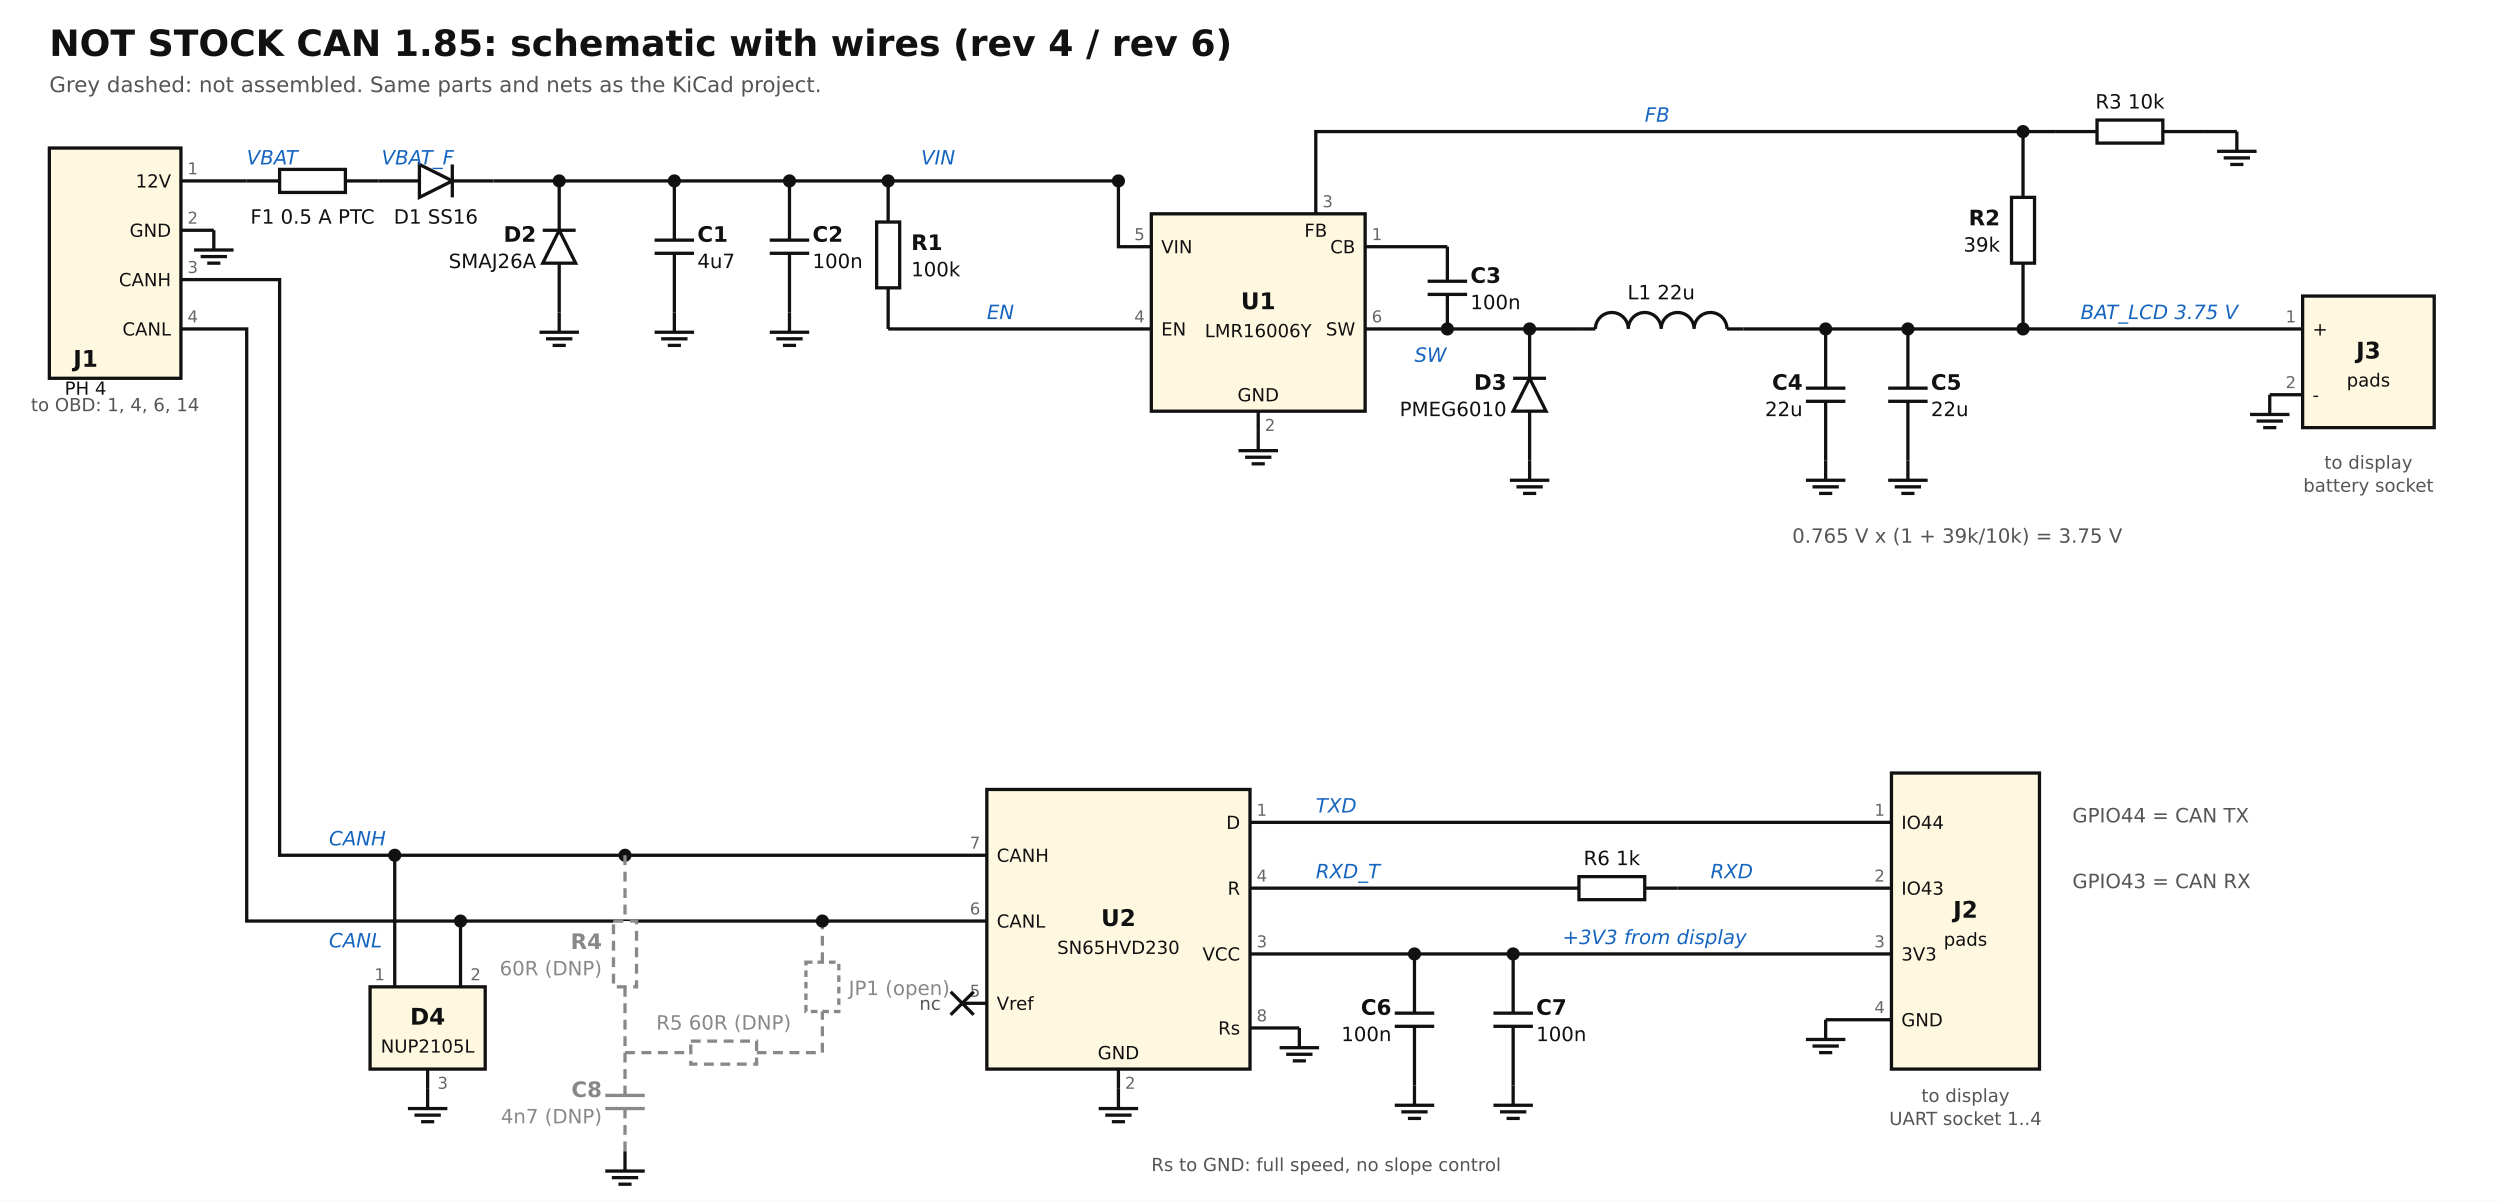
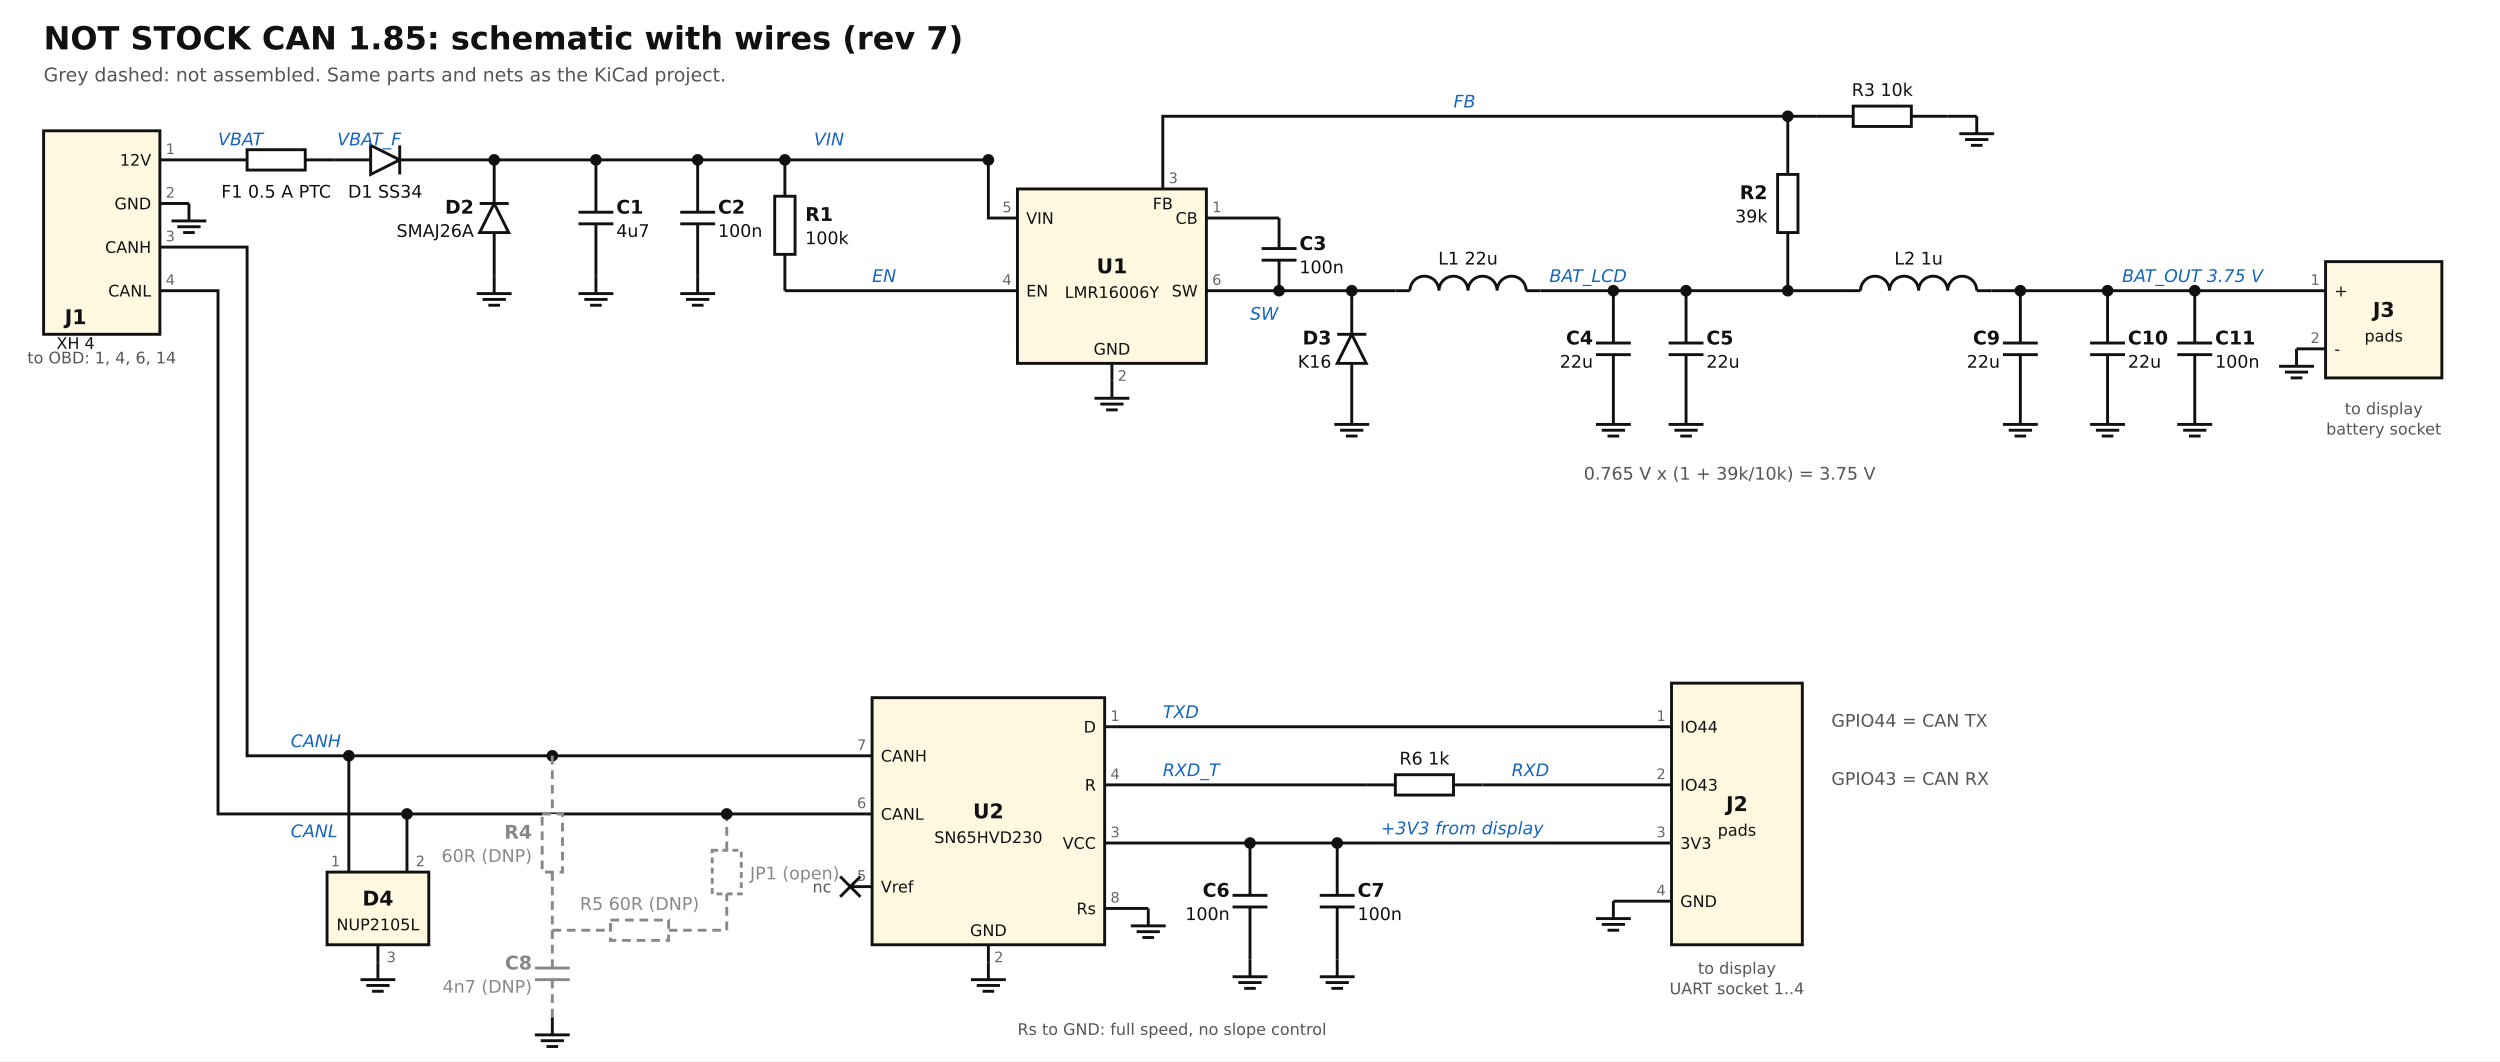
- <svg xmlns="http://www.w3.org/2000/svg" viewBox="0 0 1520 730" font-family="DejaVu Sans, Arial, sans-serif">
-   <rect width="1520" height="730" fill="#fff" />
-   <text x="30" y="34" font-size="22" text-anchor="start" fill="#111" font-weight="bold">NOT STOCK CAN 1.85: schematic with wires (rev 4 / rev 6)</text>
+ <svg xmlns="http://www.w3.org/2000/svg" viewBox="0 0 1720 730" font-family="DejaVu Sans, Arial, sans-serif">
+   <rect width="1720" height="730" fill="#fff" />
+   <text x="30" y="34" font-size="22" text-anchor="start" fill="#111" font-weight="bold">NOT STOCK CAN 1.85: schematic with wires (rev 7)</text>
  <text x="30" y="56" font-size="13" text-anchor="start" fill="#555">Grey dashed: not assembled. Same parts and nets as the KiCad project.</text>
  <rect x="30" y="90" width="80" height="140" fill="#fff8e1" stroke="#111" stroke-width="2" />
  <text x="52" y="223" font-size="14" text-anchor="middle" fill="#111" font-weight="bold">J1</text>
-   <text x="52" y="240" font-size="11" text-anchor="middle" fill="#111">PH 4</text>
+   <text x="52" y="240" font-size="11" text-anchor="middle" fill="#111">XH 4</text>
  <text x="104" y="114" font-size="11" text-anchor="end" fill="#111">12V</text>
  <text x="114" y="106" font-size="10" text-anchor="start" fill="#666">1</text>
  <text x="104" y="144" font-size="11" text-anchor="end" fill="#111">GND</text>
  <text x="114" y="136" font-size="10" text-anchor="start" fill="#666">2</text>
  <text x="104" y="174" font-size="11" text-anchor="end" fill="#111">CANH</text>
  <text x="114" y="166" font-size="10" text-anchor="start" fill="#666">3</text>
  <text x="104" y="204" font-size="11" text-anchor="end" fill="#111">CANL</text>
  <text x="114" y="196" font-size="10" text-anchor="start" fill="#666">4</text>
  <text x="70" y="250" font-size="11" text-anchor="middle" fill="#555">to OBD: 1, 4, 6, 14</text>
  <path d="M110,140 L130,140" fill="none" stroke="#111" stroke-width="2" />
  <path d="M130,140 L130,152" fill="none" stroke="#111" stroke-width="2" />
  <path d="M118,152 L142,152" fill="none" stroke="#111" stroke-width="2" />
  <path d="M122,156 L138,156" fill="none" stroke="#111" stroke-width="2" />
  <path d="M126,160 L134,160" fill="none" stroke="#111" stroke-width="2" />
  <path d="M110,110 L150,110" fill="none" stroke="#111" stroke-width="2" />
  <path d="M150,110 L170,110" fill="none" stroke="#111" stroke-width="2" />
  <path d="M210,110 L230,110" fill="none" stroke="#111" stroke-width="2" />
  <rect x="170" y="103" width="40" height="14" fill="#fff" stroke="#111" stroke-width="2" />
  <text x="190" y="136" font-size="12" text-anchor="middle" fill="#111">F1  0.5 A PTC</text>
  <text x="150" y="100" font-size="12" text-anchor="start" fill="#1565c0" font-style="italic">VBAT</text>
  <path d="M230,110 L255,110" fill="none" stroke="#111" stroke-width="2" />
  <path d="M275,110 L300,110" fill="none" stroke="#111" stroke-width="2" />
  <path d="M255,120 L255,100 L275,110 Z" fill="#fff" stroke="#111" stroke-width="2" />
  <path d="M275,120 L275,100" fill="none" stroke="#111" stroke-width="2" />
-   <text x="265" y="136" font-size="12" text-anchor="middle" fill="#111">D1  SS16</text>
+   <text x="265" y="136" font-size="12" text-anchor="middle" fill="#111">D1  SS34</text>
  <text x="232" y="100" font-size="12" text-anchor="start" fill="#1565c0" font-style="italic">VBAT_F</text>
  <path d="M300,110 L680,110" fill="none" stroke="#111" stroke-width="2" />
  <text x="560" y="100" font-size="12" text-anchor="start" fill="#1565c0" font-style="italic">VIN</text>
  <circle cx="340" cy="110" r="4" fill="#111" />
  <circle cx="410" cy="110" r="4" fill="#111" />
  <circle cx="480" cy="110" r="4" fill="#111" />
  <circle cx="540" cy="110" r="4" fill="#111" />
  <path d="M340,190 L340,160" fill="none" stroke="#111" stroke-width="2" />
  <path d="M340,140 L340,110" fill="none" stroke="#111" stroke-width="2" />
  <path d="M350,160 L330,160 L340,140 Z" fill="#fff" stroke="#111" stroke-width="2" />
  <path d="M350,140 L330,140" fill="none" stroke="#111" stroke-width="2" />
  <text x="326" y="147" font-size="13" text-anchor="end" fill="#111" font-weight="bold">D2</text>
  <text x="326" y="163" font-size="12" text-anchor="end" fill="#111">SMAJ26A</text>
  <path d="M340,190 L340,202" fill="none" stroke="#111" stroke-width="2" />
  <path d="M328,202 L352,202" fill="none" stroke="#111" stroke-width="2" />
  <path d="M332,206 L348,206" fill="none" stroke="#111" stroke-width="2" />
  <path d="M336,210 L344,210" fill="none" stroke="#111" stroke-width="2" />
  <path d="M410,110 L410,146" fill="none" stroke="#111" stroke-width="2" />
  <path d="M410,154 L410,190" fill="none" stroke="#111" stroke-width="2" />
  <path d="M422,146 L398,146" fill="none" stroke="#111" stroke-width="2" />
  <path d="M422,154 L398,154" fill="none" stroke="#111" stroke-width="2" />
  <text x="424" y="147" font-size="13" text-anchor="start" fill="#111" font-weight="bold">C1</text>
  <text x="424" y="163" font-size="12" text-anchor="start" fill="#111">4u7</text>
  <path d="M410,190 L410,202" fill="none" stroke="#111" stroke-width="2" />
  <path d="M398,202 L422,202" fill="none" stroke="#111" stroke-width="2" />
  <path d="M402,206 L418,206" fill="none" stroke="#111" stroke-width="2" />
  <path d="M406,210 L414,210" fill="none" stroke="#111" stroke-width="2" />
  <path d="M480,110 L480,146" fill="none" stroke="#111" stroke-width="2" />
  <path d="M480,154 L480,190" fill="none" stroke="#111" stroke-width="2" />
  <path d="M492,146 L468,146" fill="none" stroke="#111" stroke-width="2" />
  <path d="M492,154 L468,154" fill="none" stroke="#111" stroke-width="2" />
  <text x="494" y="147" font-size="13" text-anchor="start" fill="#111" font-weight="bold">C2</text>
  <text x="494" y="163" font-size="12" text-anchor="start" fill="#111">100n</text>
  <path d="M480,190 L480,202" fill="none" stroke="#111" stroke-width="2" />
  <path d="M468,202 L492,202" fill="none" stroke="#111" stroke-width="2" />
  <path d="M472,206 L488,206" fill="none" stroke="#111" stroke-width="2" />
  <path d="M476,210 L484,210" fill="none" stroke="#111" stroke-width="2" />
  <path d="M540,110 L540,135" fill="none" stroke="#111" stroke-width="2" />
  <path d="M540,175 L540,200" fill="none" stroke="#111" stroke-width="2" />
  <rect x="533" y="135" width="14" height="40" fill="#fff" stroke="#111" stroke-width="2" />
  <text x="554" y="152" font-size="13" text-anchor="start" fill="#111" font-weight="bold">R1</text>
  <text x="554" y="168" font-size="12" text-anchor="start" fill="#111">100k</text>
  <path d="M540,200 L700,200" fill="none" stroke="#111" stroke-width="2" />
  <text x="600" y="194" font-size="12" text-anchor="start" fill="#1565c0" font-style="italic">EN</text>
  <rect x="700" y="130" width="130" height="120" fill="#fff8e1" stroke="#111" stroke-width="2" />
  <text x="765" y="188" font-size="14" text-anchor="middle" fill="#111" font-weight="bold">U1</text>
  <text x="765" y="205" font-size="11" text-anchor="middle" fill="#111">LMR16006Y</text>
  <text x="706" y="154" font-size="11" text-anchor="start" fill="#111">VIN</text>
  <text x="696" y="146" font-size="10" text-anchor="end" fill="#666">5</text>
  <text x="706" y="204" font-size="11" text-anchor="start" fill="#111">EN</text>
  <text x="696" y="196" font-size="10" text-anchor="end" fill="#666">4</text>
  <text x="765" y="244" font-size="11" text-anchor="middle" fill="#111">GND</text>
  <text x="769" y="262" font-size="10" text-anchor="start" fill="#666">2</text>
  <text x="800" y="144" font-size="11" text-anchor="middle" fill="#111">FB</text>
  <text x="804" y="126" font-size="10" text-anchor="start" fill="#666">3</text>
  <text x="824" y="154" font-size="11" text-anchor="end" fill="#111">CB</text>
  <text x="834" y="146" font-size="10" text-anchor="start" fill="#666">1</text>
  <text x="824" y="204" font-size="11" text-anchor="end" fill="#111">SW</text>
  <text x="834" y="196" font-size="10" text-anchor="start" fill="#666">6</text>
  <path d="M680,110 L680,150 L700,150" fill="none" stroke="#111" stroke-width="2" />
  <circle cx="680" cy="110" r="4" fill="#111" />
  <path d="M765,250 L765,262" fill="none" stroke="#111" stroke-width="2" />
  <path d="M765,262 L765,274" fill="none" stroke="#111" stroke-width="2" />
  <path d="M753,274 L777,274" fill="none" stroke="#111" stroke-width="2" />
  <path d="M757,278 L773,278" fill="none" stroke="#111" stroke-width="2" />
  <path d="M761,282 L769,282" fill="none" stroke="#111" stroke-width="2" />
  <path d="M800,130 L800,80 L1230,80" fill="none" stroke="#111" stroke-width="2" />
  <text x="1000" y="74" font-size="12" text-anchor="start" fill="#1565c0" font-style="italic">FB</text>
  <path d="M830,150 L880,150" fill="none" stroke="#111" stroke-width="2" />
  <path d="M880,150 L880,171" fill="none" stroke="#111" stroke-width="2" />
  <path d="M880,179 L880,200" fill="none" stroke="#111" stroke-width="2" />
  <path d="M892,171 L868,171" fill="none" stroke="#111" stroke-width="2" />
  <path d="M892,179 L868,179" fill="none" stroke="#111" stroke-width="2" />
  <text x="894" y="172" font-size="13" text-anchor="start" fill="#111" font-weight="bold">C3</text>
  <text x="894" y="188" font-size="12" text-anchor="start" fill="#111">100n</text>
  <path d="M830,200 L960,200" fill="none" stroke="#111" stroke-width="2" />
  <circle cx="880" cy="200" r="4" fill="#111" />
  <text x="860" y="220" font-size="12" text-anchor="start" fill="#1565c0" font-style="italic">SW</text>
  <circle cx="930" cy="200" r="4" fill="#111" />
  <path d="M930,280 L930,250" fill="none" stroke="#111" stroke-width="2" />
  <path d="M930,230 L930,200" fill="none" stroke="#111" stroke-width="2" />
  <path d="M940,250 L920,250 L930,230 Z" fill="#fff" stroke="#111" stroke-width="2" />
  <path d="M940,230 L920,230" fill="none" stroke="#111" stroke-width="2" />
  <text x="916" y="237" font-size="13" text-anchor="end" fill="#111" font-weight="bold">D3</text>
-   <text x="916" y="253" font-size="12" text-anchor="end" fill="#111">PMEG6010</text>
+   <text x="916" y="253" font-size="12" text-anchor="end" fill="#111">K16</text>
  <path d="M930,280 L930,292" fill="none" stroke="#111" stroke-width="2" />
  <path d="M918,292 L942,292" fill="none" stroke="#111" stroke-width="2" />
  <path d="M922,296 L938,296" fill="none" stroke="#111" stroke-width="2" />
  <path d="M926,300 L934,300" fill="none" stroke="#111" stroke-width="2" />
  <path d="M960,200 L970,200" fill="none" stroke="#111" stroke-width="2" />
  <path d="M1050,200 L1060,200" fill="none" stroke="#111" stroke-width="2" />
  <path d="M970,200 a10,10 0 0 1 20,0 a10,10 0 0 1 20,0 a10,10 0 0 1 20,0 a10,10 0 0 1 20,0" fill="none" stroke="#111" stroke-width="2" />
  <text x="1010" y="182" font-size="12" text-anchor="middle" fill="#111">L1  22u</text>
-   <path d="M1060,200 L1400,200" fill="none" stroke="#111" stroke-width="2" />
-   <text x="1265" y="194" font-size="12" text-anchor="start" fill="#1565c0" font-style="italic">BAT_LCD 3.75 V</text>
+   <path d="M1060,200 L1270,200" fill="none" stroke="#111" stroke-width="2" />
+   <text x="1066" y="194" font-size="12" text-anchor="start" fill="#1565c0" font-style="italic">BAT_LCD</text>
  <circle cx="1110" cy="200" r="4" fill="#111" />
  <circle cx="1160" cy="200" r="4" fill="#111" />
  <circle cx="1230" cy="200" r="4" fill="#111" />
  <path d="M1110,200 L1110,236" fill="none" stroke="#111" stroke-width="2" />
  <path d="M1110,244 L1110,280" fill="none" stroke="#111" stroke-width="2" />
  <path d="M1122,236 L1098,236" fill="none" stroke="#111" stroke-width="2" />
  <path d="M1122,244 L1098,244" fill="none" stroke="#111" stroke-width="2" />
  <text x="1096" y="237" font-size="13" text-anchor="end" fill="#111" font-weight="bold">C4</text>
  <text x="1096" y="253" font-size="12" text-anchor="end" fill="#111">22u</text>
  <path d="M1110,280 L1110,292" fill="none" stroke="#111" stroke-width="2" />
  <path d="M1098,292 L1122,292" fill="none" stroke="#111" stroke-width="2" />
  <path d="M1102,296 L1118,296" fill="none" stroke="#111" stroke-width="2" />
  <path d="M1106,300 L1114,300" fill="none" stroke="#111" stroke-width="2" />
  <path d="M1160,200 L1160,236" fill="none" stroke="#111" stroke-width="2" />
  <path d="M1160,244 L1160,280" fill="none" stroke="#111" stroke-width="2" />
  <path d="M1172,236 L1148,236" fill="none" stroke="#111" stroke-width="2" />
  <path d="M1172,244 L1148,244" fill="none" stroke="#111" stroke-width="2" />
  <text x="1174" y="237" font-size="13" text-anchor="start" fill="#111" font-weight="bold">C5</text>
  <text x="1174" y="253" font-size="12" text-anchor="start" fill="#111">22u</text>
  <path d="M1160,280 L1160,292" fill="none" stroke="#111" stroke-width="2" />
  <path d="M1148,292 L1172,292" fill="none" stroke="#111" stroke-width="2" />
  <path d="M1152,296 L1168,296" fill="none" stroke="#111" stroke-width="2" />
  <path d="M1156,300 L1164,300" fill="none" stroke="#111" stroke-width="2" />
  <path d="M1230,200 L1230,160" fill="none" stroke="#111" stroke-width="2" />
  <path d="M1230,120 L1230,80" fill="none" stroke="#111" stroke-width="2" />
  <rect x="1223" y="120" width="14" height="40" fill="#fff" stroke="#111" stroke-width="2" />
  <text x="1216" y="137" font-size="13" text-anchor="end" fill="#111" font-weight="bold">R2</text>
  <text x="1216" y="153" font-size="12" text-anchor="end" fill="#111">39k</text>
  <circle cx="1230" cy="80" r="4" fill="#111" />
  <path d="M1230,80 L1250,80" fill="none" stroke="#111" stroke-width="2" />
  <path d="M1250,80 L1275,80" fill="none" stroke="#111" stroke-width="2" />
  <path d="M1315,80 L1340,80" fill="none" stroke="#111" stroke-width="2" />
  <rect x="1275" y="73" width="40" height="14" fill="#fff" stroke="#111" stroke-width="2" />
  <text x="1295" y="66" font-size="12" text-anchor="middle" fill="#111">R3  10k</text>
  <path d="M1340,80 L1360,80" fill="none" stroke="#111" stroke-width="2" />
  <path d="M1360,80 L1360,92" fill="none" stroke="#111" stroke-width="2" />
  <path d="M1348,92 L1372,92" fill="none" stroke="#111" stroke-width="2" />
  <path d="M1352,96 L1368,96" fill="none" stroke="#111" stroke-width="2" />
  <path d="M1356,100 L1364,100" fill="none" stroke="#111" stroke-width="2" />
  <text x="1190" y="330" font-size="12" text-anchor="middle" fill="#555">0.765 V x (1 + 39k/10k) = 3.75 V</text>
-   <rect x="1400" y="180" width="80" height="80" fill="#fff8e1" stroke="#111" stroke-width="2" />
-   <text x="1440" y="218" font-size="14" text-anchor="middle" fill="#111" font-weight="bold">J3</text>
-   <text x="1440" y="235" font-size="11" text-anchor="middle" fill="#111">pads</text>
-   <text x="1406" y="204" font-size="11" text-anchor="start" fill="#111">+</text>
-   <text x="1396" y="196" font-size="10" text-anchor="end" fill="#666">1</text>
-   <text x="1406" y="244" font-size="11" text-anchor="start" fill="#111">-</text>
-   <text x="1396" y="236" font-size="10" text-anchor="end" fill="#666">2</text>
-   <path d="M1400,240 L1380,240" fill="none" stroke="#111" stroke-width="2" />
-   <path d="M1380,240 L1380,252" fill="none" stroke="#111" stroke-width="2" />
-   <path d="M1368,252 L1392,252" fill="none" stroke="#111" stroke-width="2" />
-   <path d="M1372,256 L1388,256" fill="none" stroke="#111" stroke-width="2" />
-   <path d="M1376,260 L1384,260" fill="none" stroke="#111" stroke-width="2" />
-   <text x="1440" y="285" font-size="11" text-anchor="middle" fill="#555">to display</text>
-   <text x="1440" y="299" font-size="11" text-anchor="middle" fill="#555">battery socket</text>
+   <path d="M1270,200 L1280,200" fill="none" stroke="#111" stroke-width="2" />
+   <path d="M1360,200 L1370,200" fill="none" stroke="#111" stroke-width="2" />
+   <path d="M1280,200 a10,10 0 0 1 20,0 a10,10 0 0 1 20,0 a10,10 0 0 1 20,0 a10,10 0 0 1 20,0" fill="none" stroke="#111" stroke-width="2" />
+   <text x="1320" y="182" font-size="12" text-anchor="middle" fill="#111">L2  1u</text>
+   <path d="M1370,200 L1600,200" fill="none" stroke="#111" stroke-width="2" />
+   <text x="1460" y="194" font-size="12" text-anchor="start" fill="#1565c0" font-style="italic">BAT_OUT 3.75 V</text>
+   <circle cx="1390" cy="200" r="4" fill="#111" />
+   <circle cx="1450" cy="200" r="4" fill="#111" />
+   <circle cx="1510" cy="200" r="4" fill="#111" />
+   <path d="M1390,200 L1390,236" fill="none" stroke="#111" stroke-width="2" />
+   <path d="M1390,244 L1390,280" fill="none" stroke="#111" stroke-width="2" />
+   <path d="M1402,236 L1378,236" fill="none" stroke="#111" stroke-width="2" />
+   <path d="M1402,244 L1378,244" fill="none" stroke="#111" stroke-width="2" />
+   <text x="1376" y="237" font-size="13" text-anchor="end" fill="#111" font-weight="bold">C9</text>
+   <text x="1376" y="253" font-size="12" text-anchor="end" fill="#111">22u</text>
+   <path d="M1390,280 L1390,292" fill="none" stroke="#111" stroke-width="2" />
+   <path d="M1378,292 L1402,292" fill="none" stroke="#111" stroke-width="2" />
+   <path d="M1382,296 L1398,296" fill="none" stroke="#111" stroke-width="2" />
+   <path d="M1386,300 L1394,300" fill="none" stroke="#111" stroke-width="2" />
+   <path d="M1450,200 L1450,236" fill="none" stroke="#111" stroke-width="2" />
+   <path d="M1450,244 L1450,280" fill="none" stroke="#111" stroke-width="2" />
+   <path d="M1462,236 L1438,236" fill="none" stroke="#111" stroke-width="2" />
+   <path d="M1462,244 L1438,244" fill="none" stroke="#111" stroke-width="2" />
+   <text x="1464" y="237" font-size="13" text-anchor="start" fill="#111" font-weight="bold">C10</text>
+   <text x="1464" y="253" font-size="12" text-anchor="start" fill="#111">22u</text>
+   <path d="M1450,280 L1450,292" fill="none" stroke="#111" stroke-width="2" />
+   <path d="M1438,292 L1462,292" fill="none" stroke="#111" stroke-width="2" />
+   <path d="M1442,296 L1458,296" fill="none" stroke="#111" stroke-width="2" />
+   <path d="M1446,300 L1454,300" fill="none" stroke="#111" stroke-width="2" />
+   <path d="M1510,200 L1510,236" fill="none" stroke="#111" stroke-width="2" />
+   <path d="M1510,244 L1510,280" fill="none" stroke="#111" stroke-width="2" />
+   <path d="M1522,236 L1498,236" fill="none" stroke="#111" stroke-width="2" />
+   <path d="M1522,244 L1498,244" fill="none" stroke="#111" stroke-width="2" />
+   <text x="1524" y="237" font-size="13" text-anchor="start" fill="#111" font-weight="bold">C11</text>
+   <text x="1524" y="253" font-size="12" text-anchor="start" fill="#111">100n</text>
+   <path d="M1510,280 L1510,292" fill="none" stroke="#111" stroke-width="2" />
+   <path d="M1498,292 L1522,292" fill="none" stroke="#111" stroke-width="2" />
+   <path d="M1502,296 L1518,296" fill="none" stroke="#111" stroke-width="2" />
+   <path d="M1506,300 L1514,300" fill="none" stroke="#111" stroke-width="2" />
+   <rect x="1600" y="180" width="80" height="80" fill="#fff8e1" stroke="#111" stroke-width="2" />
+   <text x="1640" y="218" font-size="14" text-anchor="middle" fill="#111" font-weight="bold">J3</text>
+   <text x="1640" y="235" font-size="11" text-anchor="middle" fill="#111">pads</text>
+   <text x="1606" y="204" font-size="11" text-anchor="start" fill="#111">+</text>
+   <text x="1596" y="196" font-size="10" text-anchor="end" fill="#666">1</text>
+   <text x="1606" y="244" font-size="11" text-anchor="start" fill="#111">-</text>
+   <text x="1596" y="236" font-size="10" text-anchor="end" fill="#666">2</text>
+   <path d="M1600,240 L1580,240" fill="none" stroke="#111" stroke-width="2" />
+   <path d="M1580,240 L1580,252" fill="none" stroke="#111" stroke-width="2" />
+   <path d="M1568,252 L1592,252" fill="none" stroke="#111" stroke-width="2" />
+   <path d="M1572,256 L1588,256" fill="none" stroke="#111" stroke-width="2" />
+   <path d="M1576,260 L1584,260" fill="none" stroke="#111" stroke-width="2" />
+   <text x="1640" y="285" font-size="11" text-anchor="middle" fill="#555">to display</text>
+   <text x="1640" y="299" font-size="11" text-anchor="middle" fill="#555">battery socket</text>
  <path d="M110,170 L170,170 L170,520 L600,520" fill="none" stroke="#111" stroke-width="2" />
  <path d="M110,200 L150,200 L150,560 L600,560" fill="none" stroke="#111" stroke-width="2" />
  <text x="200" y="514" font-size="12" text-anchor="start" fill="#1565c0" font-style="italic">CANH</text>
  <text x="200" y="576" font-size="12" text-anchor="start" fill="#1565c0" font-style="italic">CANL</text>
  <rect x="225" y="600" width="70" height="50" fill="#fff8e1" stroke="#111" stroke-width="2" />
  <text x="260" y="623" font-size="14" text-anchor="middle" fill="#111" font-weight="bold">D4</text>
  <text x="260" y="640" font-size="11" text-anchor="middle" fill="#111">NUP2105L</text>
  <path d="M240,520 L240,600" fill="none" stroke="#111" stroke-width="2" />
  <circle cx="240" cy="520" r="4" fill="#111" />
  <text x="234" y="596" font-size="10" text-anchor="end" fill="#666">1</text>
  <path d="M280,560 L280,600" fill="none" stroke="#111" stroke-width="2" />
  <circle cx="280" cy="560" r="4" fill="#111" />
  <text x="286" y="596" font-size="10" text-anchor="start" fill="#666">2</text>
  <path d="M260,650 L260,662" fill="none" stroke="#111" stroke-width="2" />
  <path d="M260,662 L260,674" fill="none" stroke="#111" stroke-width="2" />
  <path d="M248,674 L272,674" fill="none" stroke="#111" stroke-width="2" />
  <path d="M252,678 L268,678" fill="none" stroke="#111" stroke-width="2" />
  <path d="M256,682 L264,682" fill="none" stroke="#111" stroke-width="2" />
  <text x="266" y="662" font-size="10" text-anchor="start" fill="#666">3</text>
  <circle cx="380" cy="520" r="4" fill="#111" />
  <path d="M380,520 L380,560" fill="none" stroke="#888" stroke-width="2" stroke-dasharray="6 4" />
  <path d="M380,600 L380,640" fill="none" stroke="#888" stroke-width="2" stroke-dasharray="6 4" />
  <rect x="373" y="560" width="14" height="40" fill="#fff" stroke="#888" stroke-width="2" stroke-dasharray="6 4" />
  <text x="366" y="577" font-size="13" text-anchor="end" fill="#888" font-weight="bold">R4</text>
  <text x="366" y="593" font-size="12" text-anchor="end" fill="#888">60R (DNP)</text>
  <path d="M380,640 L400,640" fill="none" stroke="#888" stroke-width="2" stroke-dasharray="6 4" />
  <path d="M400,640 L420,640" fill="none" stroke="#888" stroke-width="2" stroke-dasharray="6 4" />
  <path d="M460,640 L480,640" fill="none" stroke="#888" stroke-width="2" stroke-dasharray="6 4" />
  <rect x="420" y="633" width="40" height="14" fill="#fff" stroke="#888" stroke-width="2" stroke-dasharray="6 4" />
  <text x="440" y="626" font-size="12" text-anchor="middle" fill="#888">R5  60R (DNP)</text>
  <path d="M380,640 L380,666" fill="none" stroke="#888" stroke-width="2" stroke-dasharray="6 4" />
  <path d="M380,674 L380,700" fill="none" stroke="#888" stroke-width="2" stroke-dasharray="6 4" />
  <path d="M392,666 L368,666" fill="none" stroke="#888" stroke-width="2" />
  <path d="M392,674 L368,674" fill="none" stroke="#888" stroke-width="2" />
  <text x="366" y="667" font-size="13" text-anchor="end" fill="#888" font-weight="bold">C8</text>
  <text x="366" y="683" font-size="12" text-anchor="end" fill="#888">4n7 (DNP)</text>
  <path d="M380,700 L380,712" fill="none" stroke="#111" stroke-width="2" />
  <path d="M368,712 L392,712" fill="none" stroke="#111" stroke-width="2" />
  <path d="M372,716 L388,716" fill="none" stroke="#111" stroke-width="2" />
  <path d="M376,720 L384,720" fill="none" stroke="#111" stroke-width="2" />
  <path d="M480,640 L500,640" fill="none" stroke="#888" stroke-width="2" stroke-dasharray="6 4" />
  <rect x="490" y="585" width="20" height="30" fill="#fff" stroke="#888" stroke-width="2" stroke-dasharray="4 3" />
  <path d="M500,640 L500,615" fill="none" stroke="#888" stroke-width="2" stroke-dasharray="6 4" />
  <path d="M500,585 L500,560" fill="none" stroke="#888" stroke-width="2" stroke-dasharray="6 4" />
  <circle cx="500" cy="560" r="4" fill="#111" />
  <text x="516" y="605" font-size="12" text-anchor="start" fill="#888">JP1 (open)</text>
  <rect x="600" y="480" width="160" height="170" fill="#fff8e1" stroke="#111" stroke-width="2" />
  <text x="680" y="563" font-size="14" text-anchor="middle" fill="#111" font-weight="bold">U2</text>
  <text x="680" y="580" font-size="11" text-anchor="middle" fill="#111">SN65HVD230</text>
  <text x="606" y="524" font-size="11" text-anchor="start" fill="#111">CANH</text>
  <text x="596" y="516" font-size="10" text-anchor="end" fill="#666">7</text>
  <text x="606" y="564" font-size="11" text-anchor="start" fill="#111">CANL</text>
  <text x="596" y="556" font-size="10" text-anchor="end" fill="#666">6</text>
  <text x="606" y="614" font-size="11" text-anchor="start" fill="#111">Vref</text>
  <text x="596" y="606" font-size="10" text-anchor="end" fill="#666">5</text>
  <text x="754" y="504" font-size="11" text-anchor="end" fill="#111">D</text>
  <text x="764" y="496" font-size="10" text-anchor="start" fill="#666">1</text>
  <text x="754" y="544" font-size="11" text-anchor="end" fill="#111">R</text>
  <text x="764" y="536" font-size="10" text-anchor="start" fill="#666">4</text>
  <text x="754" y="584" font-size="11" text-anchor="end" fill="#111">VCC</text>
  <text x="764" y="576" font-size="10" text-anchor="start" fill="#666">3</text>
  <text x="754" y="629" font-size="11" text-anchor="end" fill="#111">Rs</text>
  <text x="764" y="621" font-size="10" text-anchor="start" fill="#666">8</text>
  <text x="680" y="644" font-size="11" text-anchor="middle" fill="#111">GND</text>
  <text x="684" y="662" font-size="10" text-anchor="start" fill="#666">2</text>
  <path d="M600,610 L585,610" fill="none" stroke="#111" stroke-width="2" />
  <path d="M578,603 L592,617" fill="none" stroke="#111" stroke-width="2" />
  <path d="M578,617 L592,603" fill="none" stroke="#111" stroke-width="2" />
  <text x="572" y="614" font-size="11" text-anchor="end" fill="#555">nc</text>
  <path d="M680,650 L680,662" fill="none" stroke="#111" stroke-width="2" />
  <path d="M680,662 L680,674" fill="none" stroke="#111" stroke-width="2" />
  <path d="M668,674 L692,674" fill="none" stroke="#111" stroke-width="2" />
  <path d="M672,678 L688,678" fill="none" stroke="#111" stroke-width="2" />
  <path d="M676,682 L684,682" fill="none" stroke="#111" stroke-width="2" />
  <path d="M760,625 L790,625" fill="none" stroke="#111" stroke-width="2" />
  <path d="M790,625 L790,637" fill="none" stroke="#111" stroke-width="2" />
  <path d="M778,637 L802,637" fill="none" stroke="#111" stroke-width="2" />
  <path d="M782,641 L798,641" fill="none" stroke="#111" stroke-width="2" />
  <path d="M786,645 L794,645" fill="none" stroke="#111" stroke-width="2" />
  <text x="700" y="712" font-size="11" text-anchor="start" fill="#555">Rs to GND: full speed, no slope control</text>
  <path d="M760,500 L1150,500" fill="none" stroke="#111" stroke-width="2" />
  <text x="800" y="494" font-size="12" text-anchor="start" fill="#1565c0" font-style="italic">TXD</text>
  <path d="M760,540 L940,540" fill="none" stroke="#111" stroke-width="2" />
  <text x="800" y="534" font-size="12" text-anchor="start" fill="#1565c0" font-style="italic">RXD_T</text>
  <path d="M940,540 L960,540" fill="none" stroke="#111" stroke-width="2" />
  <path d="M1000,540 L1020,540" fill="none" stroke="#111" stroke-width="2" />
  <rect x="960" y="533" width="40" height="14" fill="#fff" stroke="#111" stroke-width="2" />
  <text x="980" y="526" font-size="12" text-anchor="middle" fill="#111">R6  1k</text>
  <path d="M1020,540 L1150,540" fill="none" stroke="#111" stroke-width="2" />
  <text x="1040" y="534" font-size="12" text-anchor="start" fill="#1565c0" font-style="italic">RXD</text>
  <path d="M760,580 L1150,580" fill="none" stroke="#111" stroke-width="2" />
  <text x="950" y="574" font-size="12" text-anchor="start" fill="#1565c0" font-style="italic">+3V3 from display</text>
  <circle cx="860" cy="580" r="4" fill="#111" />
  <circle cx="920" cy="580" r="4" fill="#111" />
  <path d="M860,580 L860,616" fill="none" stroke="#111" stroke-width="2" />
  <path d="M860,624 L860,660" fill="none" stroke="#111" stroke-width="2" />
  <path d="M872,616 L848,616" fill="none" stroke="#111" stroke-width="2" />
  <path d="M872,624 L848,624" fill="none" stroke="#111" stroke-width="2" />
  <text x="846" y="617" font-size="13" text-anchor="end" fill="#111" font-weight="bold">C6</text>
  <text x="846" y="633" font-size="12" text-anchor="end" fill="#111">100n</text>
  <path d="M860,660 L860,672" fill="none" stroke="#111" stroke-width="2" />
  <path d="M848,672 L872,672" fill="none" stroke="#111" stroke-width="2" />
  <path d="M852,676 L868,676" fill="none" stroke="#111" stroke-width="2" />
  <path d="M856,680 L864,680" fill="none" stroke="#111" stroke-width="2" />
  <path d="M920,580 L920,616" fill="none" stroke="#111" stroke-width="2" />
  <path d="M920,624 L920,660" fill="none" stroke="#111" stroke-width="2" />
  <path d="M932,616 L908,616" fill="none" stroke="#111" stroke-width="2" />
  <path d="M932,624 L908,624" fill="none" stroke="#111" stroke-width="2" />
  <text x="934" y="617" font-size="13" text-anchor="start" fill="#111" font-weight="bold">C7</text>
  <text x="934" y="633" font-size="12" text-anchor="start" fill="#111">100n</text>
  <path d="M920,660 L920,672" fill="none" stroke="#111" stroke-width="2" />
  <path d="M908,672 L932,672" fill="none" stroke="#111" stroke-width="2" />
  <path d="M912,676 L928,676" fill="none" stroke="#111" stroke-width="2" />
  <path d="M916,680 L924,680" fill="none" stroke="#111" stroke-width="2" />
  <rect x="1150" y="470" width="90" height="180" fill="#fff8e1" stroke="#111" stroke-width="2" />
  <text x="1195" y="558" font-size="14" text-anchor="middle" fill="#111" font-weight="bold">J2</text>
  <text x="1195" y="575" font-size="11" text-anchor="middle" fill="#111">pads</text>
  <text x="1156" y="504" font-size="11" text-anchor="start" fill="#111">IO44</text>
  <text x="1146" y="496" font-size="10" text-anchor="end" fill="#666">1</text>
  <text x="1156" y="544" font-size="11" text-anchor="start" fill="#111">IO43</text>
  <text x="1146" y="536" font-size="10" text-anchor="end" fill="#666">2</text>
  <text x="1156" y="584" font-size="11" text-anchor="start" fill="#111">3V3</text>
  <text x="1146" y="576" font-size="10" text-anchor="end" fill="#666">3</text>
  <text x="1156" y="624" font-size="11" text-anchor="start" fill="#111">GND</text>
  <text x="1146" y="616" font-size="10" text-anchor="end" fill="#666">4</text>
  <path d="M1150,620 L1110,620" fill="none" stroke="#111" stroke-width="2" />
  <path d="M1110,620 L1110,632" fill="none" stroke="#111" stroke-width="2" />
  <path d="M1098,632 L1122,632" fill="none" stroke="#111" stroke-width="2" />
  <path d="M1102,636 L1118,636" fill="none" stroke="#111" stroke-width="2" />
  <path d="M1106,640 L1114,640" fill="none" stroke="#111" stroke-width="2" />
  <text x="1195" y="670" font-size="11" text-anchor="middle" fill="#555">to display</text>
  <text x="1195" y="684" font-size="11" text-anchor="middle" fill="#555">UART socket 1..4</text>
  <text x="1260" y="500" font-size="12" text-anchor="start" fill="#555">GPIO44 = CAN TX</text>
  <text x="1260" y="540" font-size="12" text-anchor="start" fill="#555">GPIO43 = CAN RX</text>
</svg>
